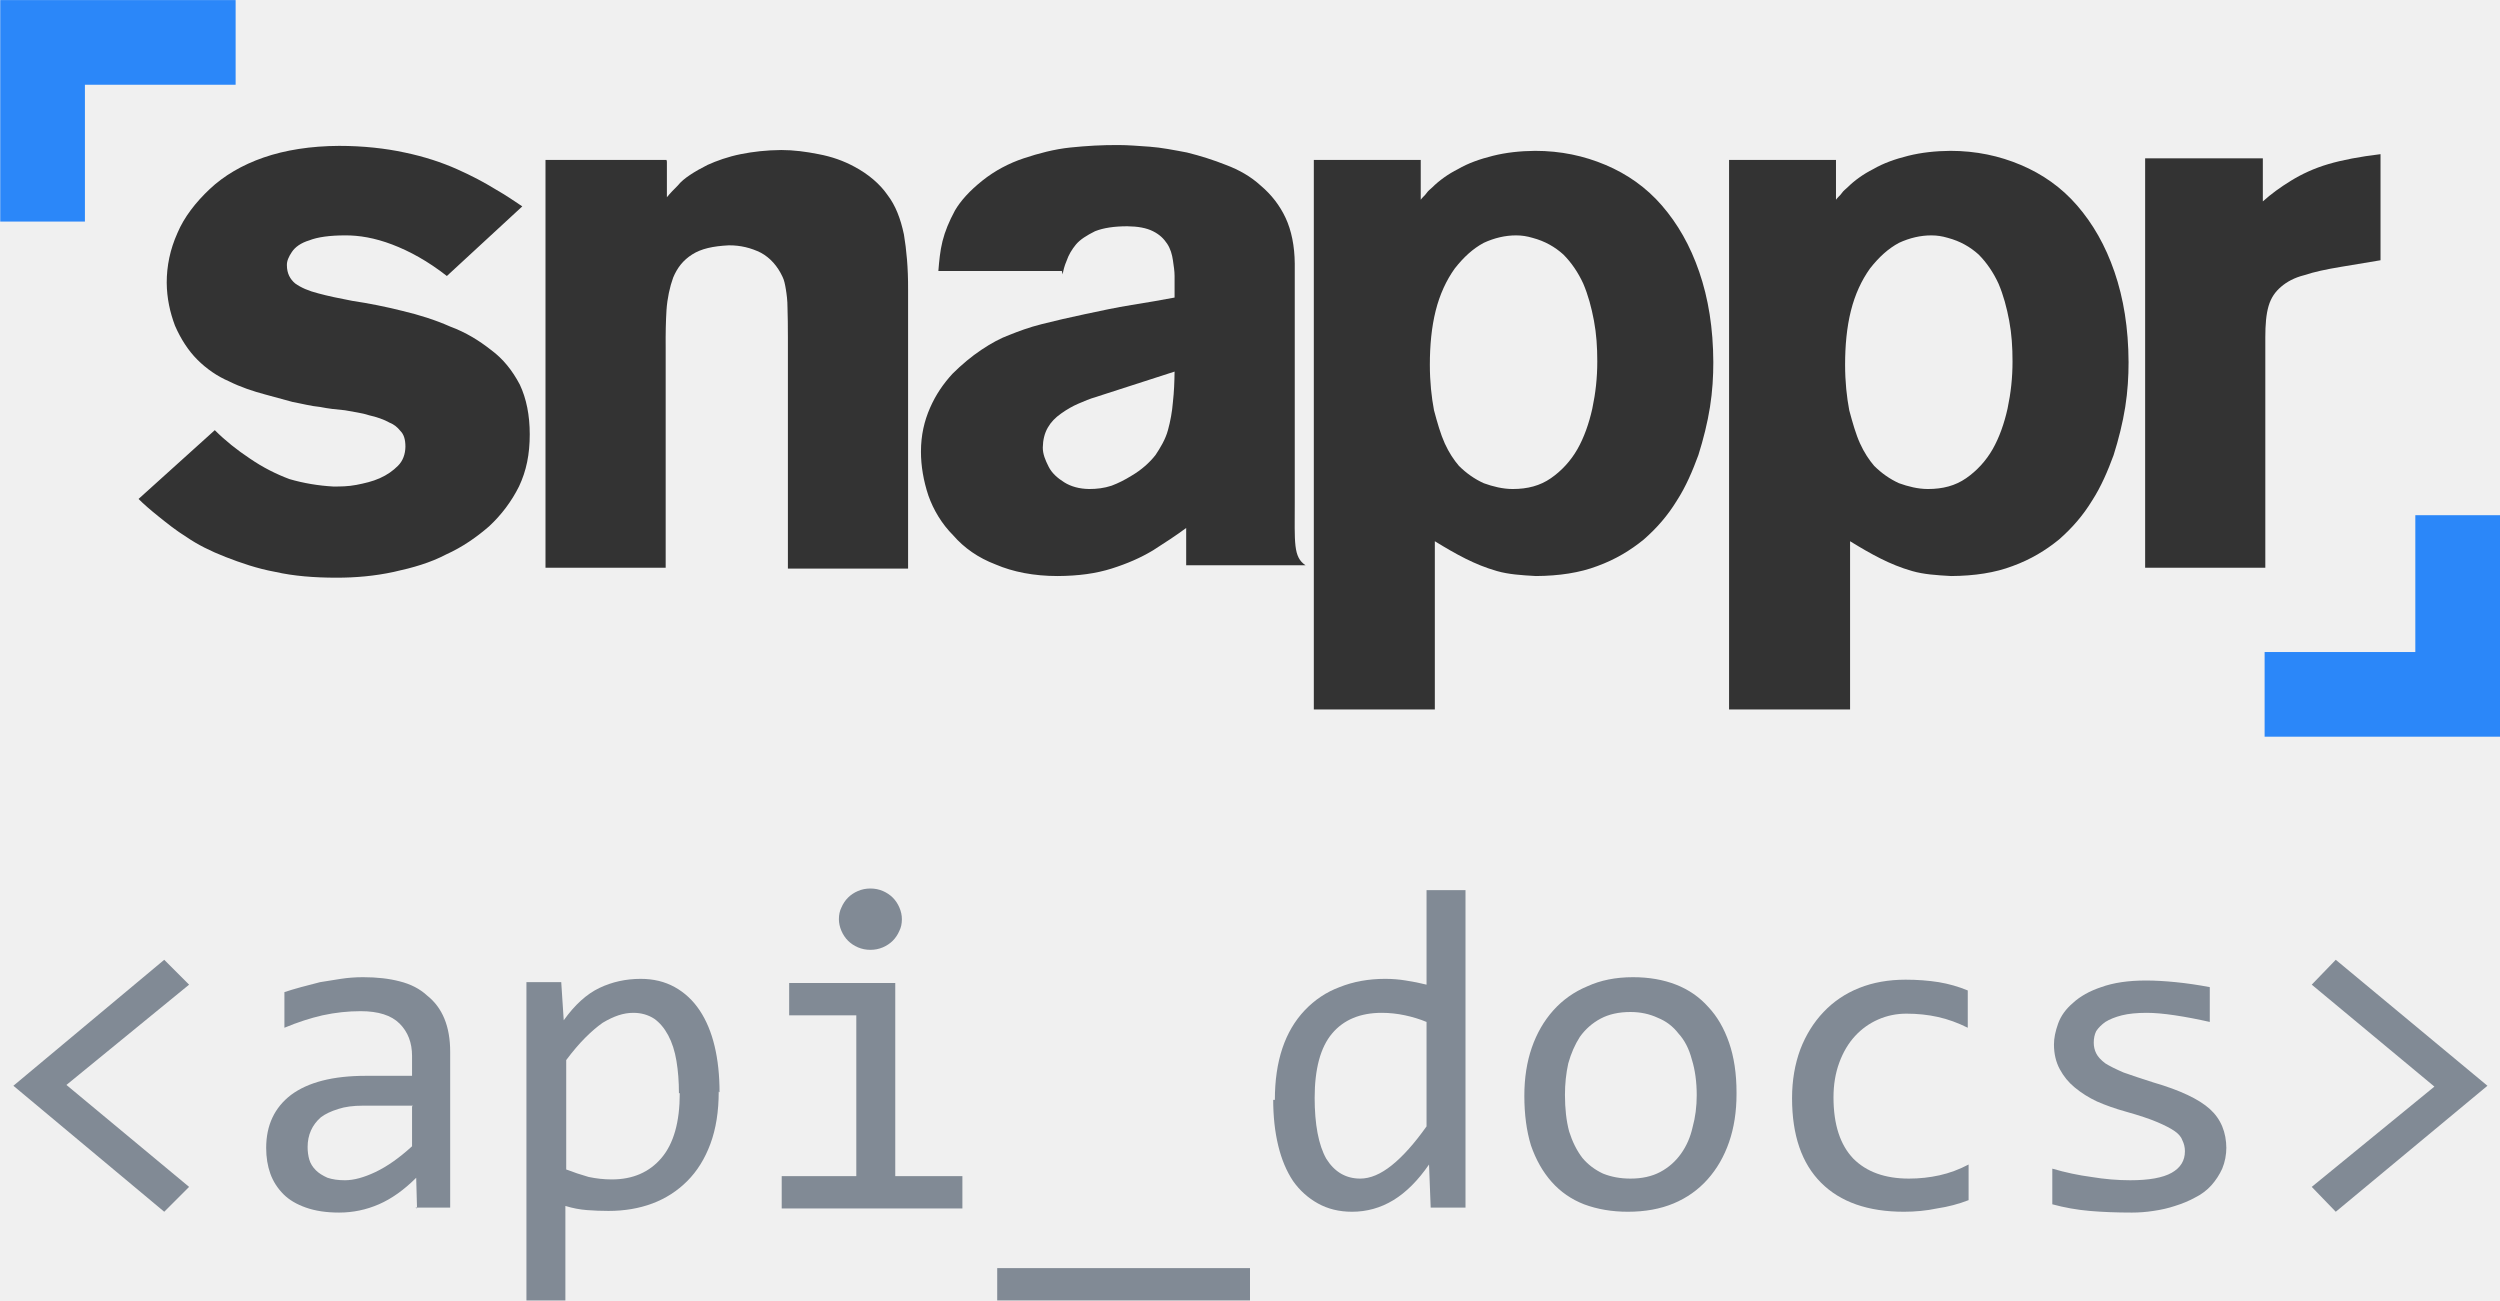
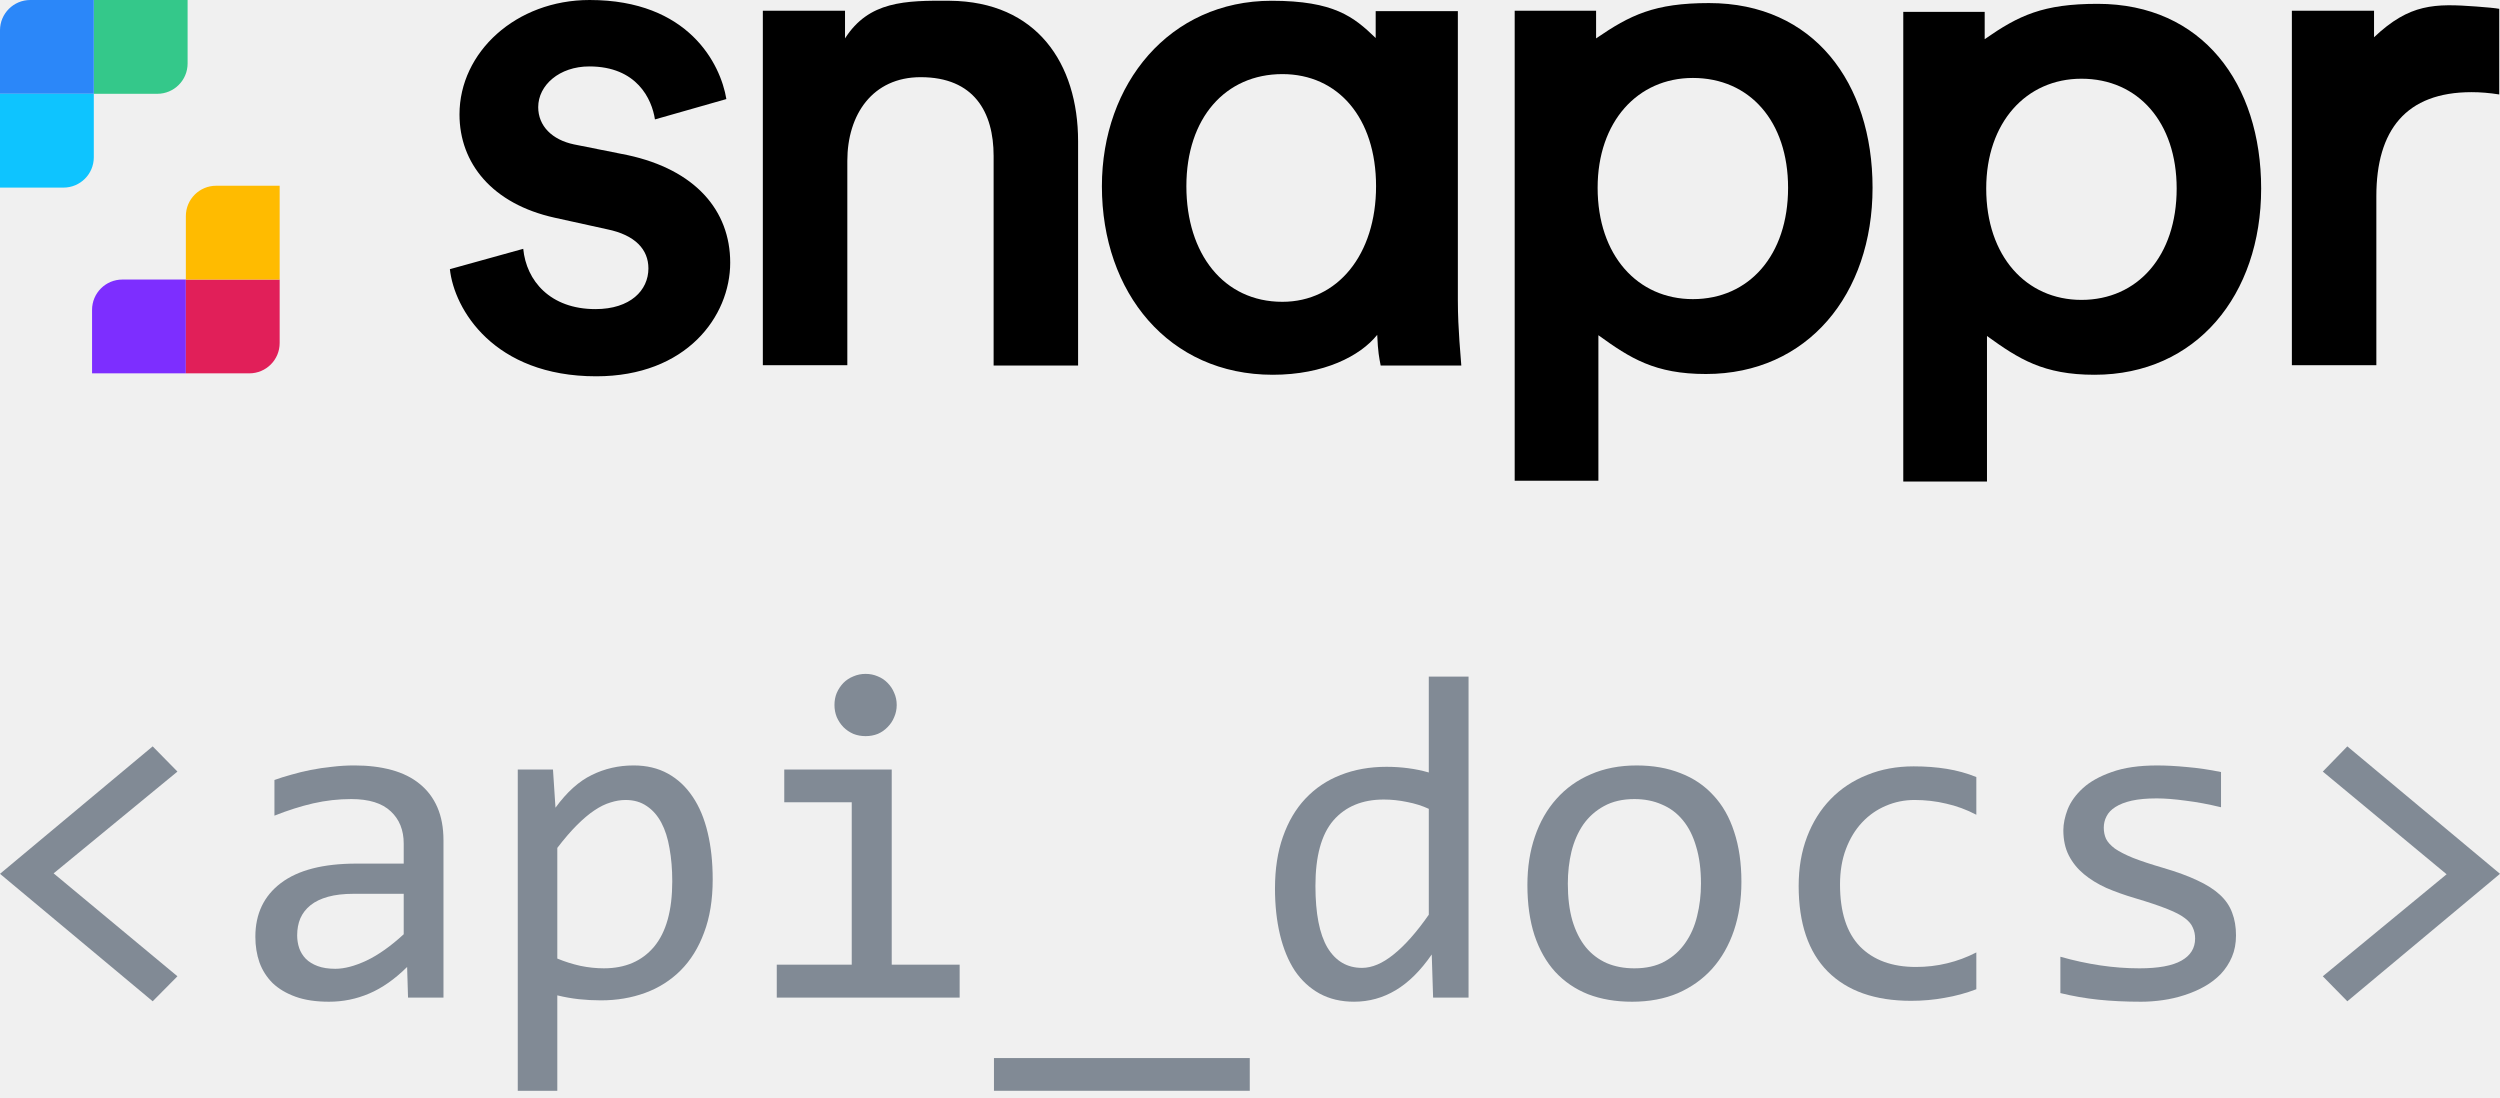
- <svg xmlns="http://www.w3.org/2000/svg" version="1.1" width="271.482" height="141.218" viewBox="0 0 3.016 1.569" id="svg2" xml:space="preserve" style="fill-rule:evenodd">
-   <defs id="defs4">
-     <style type="text/css" id="style6" />
+ <svg xmlns="http://www.w3.org/2000/svg" width="271" height="119" viewBox="0 0 271 119" fill="none">
+   <path fill-rule="evenodd" clip-rule="evenodd" d="M19.234 105.829L16.55 108.538L0 94.722L16.55 80.906L19.234 83.639L5.812 94.672L19.234 105.829Z" fill="#818A95" />
+   <path fill-rule="evenodd" clip-rule="evenodd" d="M44.231 108.144L44.132 104.819C42.786 106.149 41.415 107.109 40.02 107.7C38.64 108.292 37.187 108.587 35.66 108.587C34.248 108.587 33.042 108.407 32.04 108.045C31.039 107.684 30.21 107.191 29.553 106.568C28.913 105.927 28.436 105.18 28.125 104.326C27.829 103.473 27.681 102.545 27.681 101.544C27.681 99.064 28.601 97.127 30.439 95.731C32.295 94.32 35.028 93.614 38.64 93.614H43.763V91.446C43.763 89.985 43.295 88.819 42.359 87.949C41.423 87.063 39.995 86.619 38.074 86.619C36.678 86.619 35.299 86.775 33.937 87.087C32.59 87.399 31.195 87.842 29.75 88.417V84.55C30.292 84.353 30.891 84.164 31.548 83.984C32.221 83.787 32.927 83.614 33.666 83.466C34.404 83.319 35.176 83.204 35.981 83.121C36.785 83.023 37.598 82.973 38.419 82.973C39.913 82.973 41.259 83.138 42.458 83.466C43.656 83.795 44.666 84.296 45.487 84.969C46.324 85.642 46.964 86.487 47.408 87.505C47.851 88.523 48.073 89.722 48.073 91.101V108.143H44.231L44.231 108.144ZM43.763 96.889H38.32C37.253 96.889 36.334 96.996 35.562 97.209C34.79 97.423 34.158 97.727 33.666 98.121C33.173 98.514 32.804 98.991 32.557 99.549C32.328 100.091 32.213 100.706 32.213 101.396C32.213 101.872 32.286 102.332 32.434 102.775C32.582 103.202 32.82 103.588 33.148 103.933C33.477 104.261 33.904 104.524 34.429 104.721C34.955 104.918 35.595 105.017 36.35 105.017C37.335 105.017 38.46 104.721 39.724 104.13C41.005 103.522 42.351 102.57 43.763 101.273V96.889L43.763 96.889Z" fill="#818A95" />
+   <path fill-rule="evenodd" clip-rule="evenodd" d="M77.256 95.337C77.256 97.537 76.944 99.458 76.32 101.1C75.713 102.742 74.867 104.105 73.784 105.188C72.7 106.272 71.419 107.084 69.942 107.626C68.464 108.168 66.863 108.439 65.139 108.439C64.351 108.439 63.563 108.398 62.775 108.315C62.004 108.233 61.215 108.093 60.411 107.897V118.24H56.126V83.417H59.943L60.214 87.555C61.445 85.863 62.759 84.681 64.154 84.008C65.55 83.319 67.06 82.974 68.686 82.974C70.098 82.974 71.337 83.269 72.405 83.861C73.472 84.452 74.367 85.289 75.089 86.373C75.811 87.44 76.353 88.737 76.714 90.264C77.076 91.774 77.256 93.466 77.256 95.337L77.256 95.337ZM72.873 95.534C72.873 94.237 72.774 93.047 72.577 91.963C72.396 90.88 72.101 89.952 71.69 89.18C71.28 88.409 70.754 87.809 70.114 87.382C69.474 86.939 68.71 86.718 67.824 86.718C67.282 86.718 66.732 86.808 66.174 86.989C65.616 87.153 65.033 87.44 64.425 87.85C63.834 88.244 63.202 88.778 62.529 89.451C61.872 90.108 61.166 90.928 60.411 91.914V103.907C61.199 104.236 62.028 104.498 62.898 104.695C63.769 104.876 64.622 104.966 65.46 104.966C67.775 104.966 69.589 104.186 70.902 102.626C72.216 101.05 72.873 98.686 72.873 95.534L72.873 95.534Z" fill="#818A95" />
+   <path fill-rule="evenodd" clip-rule="evenodd" d="M92.328 86.964H85.014V83.418H96.663V104.572H104.026V108.143H84.201V104.572H92.328V86.964V86.964ZM93.83 73.049C94.307 73.049 94.75 73.14 95.16 73.32C95.571 73.484 95.924 73.722 96.219 74.034C96.531 74.346 96.769 74.707 96.934 75.118C97.114 75.512 97.204 75.947 97.204 76.423C97.204 76.883 97.114 77.318 96.934 77.729C96.77 78.139 96.532 78.5 96.219 78.812C95.924 79.124 95.571 79.37 95.16 79.551C94.75 79.715 94.307 79.797 93.83 79.797C93.354 79.797 92.911 79.715 92.501 79.551C92.09 79.371 91.729 79.124 91.417 78.812C91.122 78.501 90.883 78.139 90.702 77.729C90.538 77.318 90.456 76.883 90.456 76.423C90.456 75.947 90.538 75.512 90.702 75.118C90.883 74.708 91.121 74.347 91.417 74.034C91.729 73.723 92.09 73.485 92.501 73.32C92.911 73.14 93.354 73.049 93.83 73.049Z" fill="#818A95" />
+   <path fill-rule="evenodd" clip-rule="evenodd" d="M135.475 118.241H107.745V114.694H135.475V118.241Z" fill="#818A95" />
+   <path fill-rule="evenodd" clip-rule="evenodd" d="M138.209 96.298C138.209 94.196 138.496 92.333 139.071 90.707C139.645 89.065 140.458 87.686 141.509 86.57C142.576 85.437 143.848 84.583 145.326 84.009C146.82 83.417 148.478 83.122 150.301 83.122C151.089 83.122 151.86 83.171 152.616 83.27C153.387 83.368 154.143 83.524 154.881 83.737V73.344H159.191V108.143H155.349L155.201 103.464C154.003 105.204 152.706 106.493 151.31 107.33C149.915 108.168 148.404 108.586 146.779 108.586C145.367 108.586 144.119 108.291 143.035 107.699C141.968 107.108 141.073 106.279 140.351 105.212C139.645 104.128 139.112 102.831 138.75 101.321C138.389 99.81 138.208 98.136 138.208 96.297L138.209 96.298ZM142.593 96.027C142.593 99.015 143.028 101.248 143.898 102.726C144.785 104.187 146.032 104.918 147.641 104.918C148.725 104.918 149.866 104.433 151.065 103.465C152.28 102.496 153.552 101.059 154.882 99.155V87.678C154.176 87.35 153.396 87.103 152.542 86.939C151.688 86.759 150.843 86.669 150.006 86.669C147.674 86.669 145.852 87.424 144.538 88.935C143.241 90.445 142.593 92.809 142.593 96.027L142.593 96.027Z" fill="#818A95" />
+   <path fill-rule="evenodd" clip-rule="evenodd" d="M188.769 95.584C188.769 97.504 188.498 99.269 187.957 100.878C187.415 102.471 186.635 103.842 185.617 104.991C184.599 106.124 183.359 107.011 181.898 107.651C180.437 108.275 178.779 108.587 176.924 108.587C175.15 108.587 173.558 108.316 172.146 107.774C170.75 107.216 169.56 106.404 168.575 105.336C167.606 104.269 166.859 102.947 166.334 101.371C165.825 99.795 165.57 97.981 165.57 95.929C165.57 94.008 165.841 92.259 166.383 90.683C166.924 89.09 167.704 87.728 168.722 86.595C169.74 85.446 170.98 84.559 172.441 83.935C173.902 83.295 175.561 82.975 177.416 82.975C179.189 82.975 180.773 83.254 182.169 83.812C183.581 84.353 184.771 85.158 185.74 86.225C186.725 87.276 187.472 88.589 187.981 90.166C188.506 91.742 188.769 93.548 188.769 95.584L188.769 95.584ZM184.385 95.781C184.385 94.254 184.213 92.924 183.868 91.791C183.539 90.642 183.063 89.689 182.439 88.934C181.816 88.162 181.052 87.588 180.149 87.21C179.263 86.816 178.269 86.619 177.169 86.619C175.889 86.619 174.789 86.874 173.869 87.383C172.966 87.875 172.219 88.54 171.628 89.378C171.054 90.215 170.627 91.192 170.347 92.308C170.085 93.408 169.953 94.566 169.953 95.781C169.953 97.308 170.118 98.646 170.446 99.795C170.791 100.944 171.276 101.905 171.899 102.676C172.523 103.432 173.279 104.006 174.165 104.4C175.052 104.778 176.053 104.967 177.17 104.967C178.45 104.967 179.542 104.721 180.445 104.228C181.365 103.719 182.112 103.046 182.686 102.208C183.278 101.371 183.704 100.402 183.967 99.302C184.246 98.186 184.385 97.012 184.385 95.781V95.781Z" fill="#818A95" />
+   <path fill-rule="evenodd" clip-rule="evenodd" d="M214.234 107.232C213.117 107.659 211.968 107.971 210.786 108.168C209.62 108.382 208.414 108.489 207.166 108.489C203.258 108.489 200.246 107.43 198.128 105.312C196.026 103.194 194.975 100.099 194.975 96.027C194.975 94.073 195.279 92.3 195.887 90.708C196.494 89.115 197.348 87.752 198.448 86.62C199.548 85.487 200.861 84.617 202.388 84.009C203.915 83.385 205.598 83.073 207.437 83.073C208.717 83.073 209.916 83.163 211.032 83.344C212.149 83.524 213.216 83.82 214.234 84.231V88.319C213.167 87.761 212.075 87.359 210.959 87.112C209.859 86.849 208.718 86.718 207.535 86.718C206.435 86.718 205.393 86.931 204.408 87.358C203.439 87.769 202.585 88.368 201.846 89.156C201.108 89.944 200.525 90.905 200.098 92.037C199.671 93.17 199.458 94.451 199.458 95.879C199.458 98.867 200.18 101.109 201.625 102.603C203.086 104.08 205.106 104.819 207.683 104.819C208.849 104.819 209.974 104.688 211.057 104.425C212.157 104.162 213.216 103.768 214.234 103.243V107.232L214.234 107.232Z" fill="#818A95" />
+   <path fill-rule="evenodd" clip-rule="evenodd" d="M242.383 101.396C242.383 102.266 242.235 103.046 241.94 103.735C241.645 104.425 241.242 105.04 240.733 105.582C240.224 106.108 239.633 106.559 238.96 106.937C238.287 107.314 237.565 107.626 236.793 107.873C236.038 108.119 235.258 108.3 234.453 108.415C233.649 108.53 232.861 108.587 232.089 108.587C230.414 108.587 228.871 108.513 227.459 108.366C226.063 108.218 224.693 107.98 223.346 107.651V103.711C224.791 104.121 226.228 104.433 227.656 104.646C229.084 104.86 230.505 104.967 231.917 104.967C233.969 104.967 235.488 104.688 236.473 104.13C237.458 103.572 237.95 102.776 237.95 101.741C237.95 101.298 237.868 100.904 237.704 100.559C237.557 100.198 237.278 99.861 236.867 99.549C236.457 99.221 235.817 98.884 234.946 98.54C234.093 98.195 232.919 97.8 231.425 97.357C230.308 97.029 229.274 96.659 228.321 96.249C227.386 95.822 226.573 95.322 225.883 94.747C225.194 94.172 224.652 93.499 224.258 92.727C223.864 91.956 223.667 91.044 223.667 89.994C223.667 89.304 223.823 88.549 224.135 87.728C224.463 86.907 225.013 86.144 225.785 85.438C226.556 84.732 227.599 84.149 228.912 83.689C230.226 83.213 231.867 82.975 233.838 82.975C234.806 82.975 235.882 83.032 237.064 83.147C238.246 83.246 239.477 83.426 240.758 83.689V87.506C239.412 87.178 238.131 86.939 236.916 86.792C235.718 86.628 234.675 86.546 233.788 86.546C232.721 86.546 231.818 86.628 231.079 86.792C230.357 86.956 229.766 87.186 229.306 87.482C228.863 87.761 228.543 88.097 228.346 88.492C228.149 88.869 228.05 89.28 228.05 89.723C228.05 90.166 228.132 90.568 228.296 90.93C228.476 91.291 228.796 91.644 229.256 91.989C229.733 92.317 230.389 92.654 231.226 92.998C232.064 93.327 233.156 93.688 234.502 94.082C235.963 94.509 237.195 94.96 238.196 95.436C239.198 95.897 240.01 96.414 240.634 96.988C241.258 97.562 241.701 98.211 241.964 98.934C242.243 99.656 242.383 100.477 242.383 101.396L242.383 101.396Z" fill="#818A95" />
+   <path fill-rule="evenodd" clip-rule="evenodd" d="M251.791 83.639L254.45 80.906L271 94.722L254.45 108.538L251.791 105.829L265.213 94.771L251.791 83.639Z" fill="#818A95" />
+   <g clip-path="url(#clip0)">
+     <path d="M56.719 26.972C57.052 30.427 59.632 33.507 64.544 33.507C68.332 33.507 70.288 31.468 70.288 29.095C70.288 27.056 68.873 25.474 65.793 24.849L60.132 23.601C53.347 22.102 49.809 17.69 49.809 12.404C49.809 5.661 55.928 0 63.92 0C74.658 0 78.113 6.951 78.738 10.739L70.996 12.945C70.662 10.739 69.039 7.201 63.878 7.201C60.631 7.201 58.342 9.241 58.342 11.613C58.342 13.653 59.84 15.151 62.213 15.651L68.04 16.816C75.366 18.398 79.154 22.81 79.154 28.471C79.154 34.298 74.409 40.791 64.627 40.791C53.514 40.791 49.226 33.507 48.768 29.178L56.719 26.972Z" fill="black" />
+     <path d="M91.85 39.584H82.692V1.165H91.6V4.162C94.18 0.125 98.093 0.042 102.963 0.083C112.37 0.166 116.865 6.868 116.865 15.318V39.626H107.708V16.899C107.708 12.154 105.585 8.366 99.8 8.366C94.596 8.366 91.85 12.404 91.85 17.44V39.584Z" fill="black" />
+     <path d="M137.969 40.625C126.689 40.625 119.446 31.718 119.446 20.188C119.446 9.074 126.772 0.083 137.844 0.083C144.629 0.083 146.751 1.831 149.124 4.121V1.207H158.032V32.592C158.032 35.755 158.365 38.835 158.406 39.626H149.665C149.499 38.752 149.374 38.211 149.29 36.296C147.459 38.585 143.505 40.625 137.969 40.625ZM139.009 32.716C145.003 32.716 149.165 27.597 149.165 20.188C149.165 12.778 145.045 8.033 139.009 8.033C132.849 8.033 128.603 12.778 128.603 20.188C128.603 27.514 132.641 32.716 139.009 32.716Z" fill="black" />
+     <path d="M164.192 52.072V1.165H173.016V4.162C176.72 1.623 179.343 0.333 185.254 0.333C196.617 0.333 202.985 8.991 202.985 20.354C202.985 31.884 195.951 40.542 184.921 40.542C179.385 40.542 176.72 38.835 173.266 36.338V52.113H164.192V52.072ZM183.505 8.45C177.511 8.45 173.183 13.195 173.183 20.354C173.183 27.68 177.511 32.425 183.505 32.425C189.582 32.425 193.828 27.68 193.828 20.354C193.828 13.153 189.666 8.45 183.505 8.45Z" fill="black" />
+     <path d="M206.315 52.197V1.29H215.14V4.246C218.844 1.665 221.467 0.416 227.377 0.416C238.74 0.416 245.109 9.074 245.109 20.437C245.109 31.967 238.075 40.625 227.044 40.625C221.508 40.625 218.844 38.918 215.389 36.421V52.197H206.315ZM225.629 8.533C219.635 8.533 215.306 13.278 215.306 20.437C215.306 27.763 219.635 32.508 225.629 32.508C231.706 32.508 235.951 27.763 235.951 20.437C235.951 13.278 231.789 8.533 225.629 8.533Z" fill="black" />
+     <path d="M270.916 10.239C269.875 10.073 268.876 9.99 267.919 9.99C260.801 9.99 257.596 14.111 257.596 21.27V39.584H248.439V1.165H257.346V4.038C261.217 0.375 263.923 0.375 268.46 0.708C269.542 0.791 270.5 0.874 270.916 0.957V10.239Z" fill="black" />
+     <path d="M10.168 0H20.336V6.884C20.336 8.697 18.866 10.168 17.052 10.168H10.168V0Z" fill="#34C88A" />
+     <path d="M0 3.284C0 1.47 1.47 0 3.284 0H10.168V10.168H0V3.284Z" fill="#2B87F9" />
+     <path d="M0 10.168H10.168V17.052C10.168 18.866 8.697 20.336 6.884 20.336H0V10.168Z" fill="#0EC4FF" />
+     <path d="M20.147 40.471H9.979V33.587C9.979 31.773 11.45 30.303 13.264 30.303H20.147V40.471Z" fill="#7D2EFF" />
+     <path d="M30.315 37.187C30.315 39 28.845 40.471 27.031 40.471H20.147V30.303H30.315V37.187Z" fill="#E11F59" />
+     <path d="M30.315 30.303H20.147V23.42C20.147 21.606 21.618 20.135 23.432 20.135H30.315V30.303Z" fill="#FFBB00" />
+   </g>
+   <defs>
+     <clipPath id="clip0">
+       <rect width="271" height="52.197" fill="white" />
+     </clipPath>
  </defs>
-   <g id="g4146">
-     <path d="m 0.167,0.602 c 0.006,0.006 0.014,0.013 0.024,0.021 0.01,0.008 0.021,0.017 0.034,0.025 0.013,0.009 0.029,0.017 0.047,0.024 0.018,0.007 0.038,0.014 0.06,0.018 0.022,0.005 0.047,0.007 0.074,0.007 0.023,0 0.046,-0.002 0.069,-0.007 0.023,-0.005 0.044,-0.011 0.063,-0.021 0.02,-0.009 0.037,-0.021 0.052,-0.034 0.015,-0.014 0.027,-0.03 0.036,-0.048 0.009,-0.019 0.013,-0.039 0.013,-0.063 C 0.639,0.501 0.635,0.481 0.627,0.464 0.618,0.447 0.607,0.433 0.592,0.422 0.578,0.411 0.562,0.401 0.543,0.394 0.525,0.386 0.506,0.38 0.485,0.375 0.465,0.37 0.445,0.366 0.425,0.363 0.409,0.36 0.395,0.357 0.384,0.354 0.372,0.351 0.363,0.347 0.356,0.342 c -0.006,-0.005 -0.01,-0.012 -0.01,-0.022 -1.5764e-4,-0.005 0.002,-0.01 0.006,-0.016 0.004,-0.006 0.011,-0.011 0.021,-0.014 0.01,-0.004 0.025,-0.006 0.043,-0.006 0.017,-1.5765e-4 0.036,0.003 0.057,0.011 0.021,0.008 0.043,0.02 0.066,0.038 L 0.63,0.249 C 0.621,0.243 0.611,0.236 0.597,0.228 0.584,0.22 0.569,0.212 0.551,0.204 0.533,0.196 0.512,0.189 0.488,0.184 c -0.023,-0.005 -0.05,-0.008 -0.079,-0.008 -0.034,1.5764e-4 -0.065,0.005 -0.091,0.014 -0.026,0.009 -0.048,0.022 -0.065,0.038 -0.017,0.016 -0.031,0.034 -0.039,0.053 -0.009,0.02 -0.013,0.04 -0.013,0.06 1.5764e-4,0.019 0.004,0.036 0.01,0.052 0.007,0.016 0.016,0.03 0.027,0.041 0.011,0.011 0.024,0.02 0.038,0.026 0.014,0.007 0.029,0.012 0.044,0.016 0.011,0.003 0.022,0.006 0.033,0.009 0.011,0.002 0.022,0.005 0.033,0.006 0.01,0.002 0.019,0.003 0.03,0.004 0.01,0.002 0.02,0.003 0.029,0.006 0.009,0.002 0.018,0.005 0.025,0.009 0.005,0.002 0.009,0.005 0.013,0.01 0.004,0.004 0.006,0.01 0.006,0.019 -1.5765e-4,0.009 -0.003,0.017 -0.009,0.023 -0.006,0.006 -0.013,0.011 -0.022,0.015 -0.009,0.004 -0.018,0.006 -0.028,0.008 -0.01,0.002 -0.02,0.002 -0.028,0.002 C 0.384,0.586 0.366,0.583 0.349,0.578 0.333,0.572 0.317,0.564 0.301,0.553 0.286,0.543 0.272,0.532 0.259,0.519 l -0.092,0.083 z" id="path10" style="fill:#333333;fill-opacity:1;fill-rule:nonzero" />
-     <path d="m 0.804,0.193 -0.146,0 0,0.492 0.145,0 0,-0.266 c -1.5764e-4,-0.016 1.5605e-4,-0.031 0.001,-0.045 9.4391e-4,-0.014 0.004,-0.028 0.008,-0.039 0.005,-0.012 0.012,-0.021 0.023,-0.028 0.011,-0.007 0.025,-0.01 0.044,-0.011 0.014,-1.5764e-4 0.027,0.003 0.039,0.009 0.011,0.006 0.02,0.016 0.026,0.029 0.002,0.004 0.003,0.009 0.004,0.015 9.439e-4,0.006 0.002,0.013 0.002,0.023 3.137e-4,0.009 4.6991e-4,0.021 4.6991e-4,0.036 l 0,0.278 0.145,0 0,-0.337 c 1.576e-4,-0.026 -0.002,-0.048 -0.005,-0.066 -0.004,-0.019 -0.01,-0.035 -0.02,-0.048 -0.009,-0.013 -0.023,-0.025 -0.04,-0.034 -0.013,-0.007 -0.027,-0.012 -0.043,-0.015 -0.015,-0.003 -0.03,-0.005 -0.045,-0.005 -0.018,1.5764e-4 -0.034,0.002 -0.049,0.005 -0.015,0.003 -0.029,0.008 -0.04,0.013 -0.008,0.004 -0.015,0.008 -0.021,0.012 -0.006,0.004 -0.011,0.008 -0.015,0.013 -0.004,0.004 -0.009,0.009 -0.013,0.014 l 0,-0.043 z" id="path12" style="fill:#333333;fill-opacity:1;fill-rule:nonzero" />
-     <path d="m 1.282,0.331 c 8.009e-4,-0.005 0.002,-0.01 0.005,-0.017 0.002,-0.006 0.006,-0.013 0.011,-0.019 0.005,-0.006 0.013,-0.011 0.023,-0.016 0.01,-0.004 0.023,-0.006 0.039,-0.006 0.013,1.5928e-4 0.023,0.002 0.031,0.006 0.008,0.004 0.013,0.009 0.017,0.015 0.004,0.006 0.006,0.013 0.007,0.02 0.001,0.007 0.002,0.013 0.002,0.019 l 0,0.026 c -0.016,0.003 -0.033,0.006 -0.052,0.009 -0.019,0.003 -0.037,0.007 -0.056,0.011 -0.019,0.004 -0.036,0.008 -0.052,0.012 -0.016,0.004 -0.029,0.009 -0.039,0.013 -0.011,0.004 -0.022,0.01 -0.034,0.018 -0.012,0.008 -0.024,0.018 -0.035,0.029 -0.011,0.012 -0.02,0.025 -0.027,0.041 -0.007,0.016 -0.011,0.033 -0.011,0.053 0,0.017 0.003,0.035 0.009,0.053 0.006,0.017 0.016,0.034 0.03,0.048 0.013,0.015 0.03,0.027 0.051,0.035 0.021,0.009 0.046,0.014 0.075,0.014 0.025,-1.5605e-4 0.046,-0.003 0.065,-0.009 0.019,-0.006 0.035,-0.013 0.05,-0.022 0.014,-0.009 0.028,-0.018 0.04,-0.027 l 0,0.045 0.144,0 c -0.015,-0.01 -0.013,-0.027 -0.013,-0.077 l 0,-0.287 c -1.609e-4,-0.021 -0.004,-0.04 -0.011,-0.055 -0.007,-0.015 -0.017,-0.028 -0.03,-0.039 -0.012,-0.011 -0.026,-0.019 -0.042,-0.025 -0.015,-0.006 -0.031,-0.011 -0.047,-0.015 -0.016,-0.003 -0.031,-0.006 -0.045,-0.007 -0.014,-0.001 -0.027,-0.002 -0.037,-0.002 -0.02,-1.5605e-4 -0.039,9.439e-4 -0.059,0.003 -0.019,0.002 -0.038,0.007 -0.056,0.013 -0.018,0.006 -0.035,0.015 -0.05,0.027 -0.015,0.012 -0.026,0.024 -0.033,0.036 -0.007,0.013 -0.012,0.025 -0.015,0.037 -0.003,0.012 -0.004,0.024 -0.005,0.036 l 0.149,0 z m 0.135,0.117 c -1.624e-4,0.013 -6.415e-4,0.025 -0.002,0.037 -9.644e-4,0.012 -0.003,0.023 -0.006,0.034 -0.003,0.011 -0.009,0.021 -0.015,0.03 -0.007,0.009 -0.017,0.018 -0.029,0.025 -0.008,0.005 -0.016,0.009 -0.024,0.012 -0.009,0.003 -0.018,0.004 -0.027,0.004 -0.012,-1.5765e-4 -0.022,-0.003 -0.03,-0.008 -0.008,-0.005 -0.015,-0.011 -0.019,-0.019 -0.004,-0.008 -0.007,-0.015 -0.007,-0.023 1.641e-4,-0.009 0.002,-0.017 0.006,-0.024 0.004,-0.007 0.009,-0.012 0.016,-0.017 0.007,-0.005 0.014,-0.009 0.021,-0.012 0.007,-0.003 0.014,-0.006 0.021,-0.008 l 0.096,-0.031 z" id="path14" style="fill:#333333;fill-opacity:1;fill-rule:nonzero" />
-     <path d="m 1.714,0.193 -0.129,0 0,0.663 0.146,0 0,-0.203 c 0.013,0.008 0.025,0.015 0.037,0.021 0.012,0.006 0.024,0.011 0.038,0.015 0.014,0.004 0.029,0.005 0.047,0.006 0.028,-1.5764e-4 0.053,-0.004 0.074,-0.012 0.022,-0.008 0.04,-0.019 0.056,-0.032 0.016,-0.014 0.029,-0.029 0.04,-0.047 0.011,-0.017 0.019,-0.036 0.026,-0.055 0.006,-0.019 0.011,-0.039 0.014,-0.058 0.003,-0.019 0.004,-0.037 0.004,-0.054 -1.576e-4,-0.041 -0.006,-0.077 -0.017,-0.109 -0.011,-0.032 -0.026,-0.058 -0.045,-0.08 -0.019,-0.022 -0.042,-0.038 -0.068,-0.049 -0.026,-0.011 -0.054,-0.017 -0.085,-0.017 -0.018,1.5764e-4 -0.035,0.002 -0.051,0.006 -0.016,0.004 -0.03,0.009 -0.042,0.016 -0.012,0.006 -0.023,0.014 -0.031,0.022 -0.002,0.002 -0.005,0.004 -0.007,0.007 -0.002,0.003 -0.005,0.005 -0.007,0.008 l 0,-0.046 z m 0.135,0.094 c 0.015,0.004 0.027,0.011 0.037,0.02 0.01,0.01 0.018,0.022 0.024,0.035 0.006,0.014 0.01,0.029 0.013,0.045 0.003,0.016 0.004,0.032 0.004,0.049 0,0.02 -0.002,0.038 -0.006,0.057 -0.004,0.018 -0.01,0.035 -0.018,0.049 -0.008,0.014 -0.019,0.026 -0.032,0.035 -0.013,0.009 -0.028,0.013 -0.046,0.013 -0.012,0 -0.024,-0.003 -0.035,-0.007 -0.011,-0.005 -0.021,-0.012 -0.03,-0.021 -0.006,-0.007 -0.012,-0.016 -0.017,-0.027 -0.005,-0.011 -0.009,-0.025 -0.013,-0.04 -0.003,-0.016 -0.005,-0.034 -0.005,-0.055 0,-0.023 0.002,-0.045 0.007,-0.065 0.005,-0.02 0.013,-0.037 0.023,-0.051 0.011,-0.014 0.022,-0.024 0.035,-0.031 0.013,-0.006 0.026,-0.009 0.039,-0.009 0.007,0 0.013,9.439e-4 0.02,0.003 z" id="path16" style="fill:#333333;fill-opacity:1;fill-rule:nonzero" />
-     <path d="m 2.215,0.193 -0.129,0 0,0.663 0.146,0 0,-0.203 c 0.013,0.008 0.025,0.015 0.037,0.021 0.012,0.006 0.024,0.011 0.038,0.015 0.014,0.004 0.029,0.005 0.047,0.006 0.028,-1.5764e-4 0.053,-0.004 0.074,-0.012 0.022,-0.008 0.04,-0.019 0.056,-0.032 0.016,-0.014 0.029,-0.029 0.04,-0.047 0.011,-0.017 0.019,-0.036 0.026,-0.055 0.006,-0.019 0.011,-0.039 0.014,-0.058 0.003,-0.019 0.004,-0.037 0.004,-0.054 -1.577e-4,-0.041 -0.006,-0.077 -0.017,-0.109 -0.011,-0.032 -0.026,-0.058 -0.045,-0.08 -0.019,-0.022 -0.042,-0.038 -0.068,-0.049 -0.026,-0.011 -0.054,-0.017 -0.085,-0.017 -0.018,1.5764e-4 -0.035,0.002 -0.051,0.006 -0.016,0.004 -0.03,0.009 -0.042,0.016 -0.012,0.006 -0.023,0.014 -0.031,0.022 -0.002,0.002 -0.005,0.004 -0.007,0.007 -0.002,0.003 -0.005,0.005 -0.007,0.008 l 0,-0.046 z m 0.135,0.094 c 0.015,0.004 0.027,0.011 0.037,0.02 0.01,0.01 0.018,0.022 0.024,0.035 0.006,0.014 0.01,0.029 0.013,0.045 0.003,0.016 0.004,0.032 0.004,0.049 0,0.02 -0.002,0.038 -0.006,0.057 -0.004,0.018 -0.01,0.035 -0.018,0.049 -0.008,0.014 -0.019,0.026 -0.032,0.035 -0.013,0.009 -0.028,0.013 -0.046,0.013 -0.012,0 -0.024,-0.003 -0.035,-0.007 -0.011,-0.005 -0.021,-0.012 -0.03,-0.021 -0.006,-0.007 -0.012,-0.016 -0.017,-0.027 -0.005,-0.011 -0.009,-0.025 -0.013,-0.04 -0.003,-0.016 -0.005,-0.034 -0.005,-0.055 0,-0.023 0.002,-0.045 0.007,-0.065 0.005,-0.02 0.013,-0.037 0.023,-0.051 0.011,-0.014 0.022,-0.024 0.035,-0.031 0.013,-0.006 0.026,-0.009 0.039,-0.009 0.007,0 0.013,9.439e-4 0.02,0.003 z" id="path18" style="fill:#333333;fill-opacity:1;fill-rule:nonzero" />
-     <path d="m 2.73,0.191 -0.142,0 0,0.494 0.145,0 0,-0.278 c 0,-0.015 0.001,-0.028 0.004,-0.038 0.003,-0.01 0.008,-0.017 0.015,-0.023 0.007,-0.006 0.016,-0.011 0.028,-0.014 0.012,-0.004 0.026,-0.007 0.044,-0.01 l 0.048,-0.008 0,-0.128 c -0.025,0.003 -0.046,0.007 -0.063,0.012 -0.017,0.005 -0.032,0.012 -0.045,0.02 -0.013,0.008 -0.024,0.016 -0.034,0.025 l 0,-0.052 z" id="path20" style="fill:#333333;fill-opacity:1;fill-rule:nonzero" />
-     <polygon points="4.827,4.759 5.272,4.759 5.272,5.009 4.827,5.009 4.827,5.413 4.577,5.413 4.577,4.759 4.584,4.759 " transform="matrix(0.408615,0,0,0.408615,-1.87008,-1.944505)" id="polygon22" style="fill:#2b87f9;fill-opacity:1" />
-     <polygon points="11.708,6.934 11.263,6.934 11.263,6.684 11.708,6.684 11.708,6.28 11.959,6.28 11.959,6.934 11.952,6.934 " transform="matrix(0.408615,0,0,0.408615,-1.87008,-1.944505)" id="polygon24" style="fill:#2b87f9;fill-opacity:1" />
-   </g>
-   <g id="text4151" style="font-style:normal;font-weight:normal;font-size:0.444px;line-height:125%;font-family:sans-serif;letter-spacing:0px;word-spacing:0px;fill:#818a95;fill-opacity:1;stroke:none;stroke-width:1px;stroke-linecap:butt;stroke-linejoin:miter;stroke-opacity:1">
-     <path id="path4156" style="font-style:normal;font-variant:normal;font-weight:normal;font-stretch:normal;font-size:0.556px;font-family:Consolas;-inkscape-font-specification:Consolas" d="M 0.228,1.432 0.198,1.462 0.016,1.31 0.198,1.158 0.228,1.188 0.08,1.309 0.228,1.432 Z" />
-     <path id="path4158" style="font-style:normal;font-variant:normal;font-weight:normal;font-stretch:normal;font-size:0.556px;font-family:Consolas;-inkscape-font-specification:Consolas" d="m 0.503,1.458 -0.001,-0.037 q -0.022,0.022 -0.045,0.032 -0.023,0.01 -0.048,0.01 -0.023,0 -0.04,-0.006 -0.017,-0.006 -0.027,-0.016 -0.011,-0.011 -0.016,-0.025 -0.005,-0.014 -0.005,-0.031 0,-0.041 0.03,-0.064 0.031,-0.023 0.09,-0.023 l 0.056,0 0,-0.024 q 0,-0.024 -0.015,-0.039 -0.015,-0.015 -0.047,-0.015 -0.023,0 -0.046,0.005 -0.022,0.005 -0.046,0.015 l 0,-0.043 q 0.009,-0.003 0.02,-0.006 0.011,-0.003 0.023,-0.006 0.012,-0.002 0.025,-0.004 0.013,-0.002 0.027,-0.002 0.025,0 0.044,0.005 0.02,0.005 0.033,0.017 0.014,0.011 0.021,0.028 0.007,0.017 0.007,0.04 l 0,0.188 -0.042,0 z m -0.005,-0.124 -0.06,0 q -0.018,0 -0.03,0.004 -0.013,0.004 -0.021,0.01 -0.008,0.007 -0.012,0.016 -0.004,0.009 -0.004,0.02 0,0.008 0.002,0.015 0.002,0.007 0.008,0.013 0.005,0.005 0.014,0.009 0.009,0.003 0.021,0.003 0.016,0 0.037,-0.01 0.021,-0.01 0.044,-0.031 l 0,-0.048 z" />
-     <path id="path4160" style="font-style:normal;font-variant:normal;font-weight:normal;font-stretch:normal;font-size:0.556px;font-family:Consolas;-inkscape-font-specification:Consolas" d="m 0.867,1.317 q 0,0.036 -0.01,0.063 -0.01,0.027 -0.028,0.045 -0.018,0.018 -0.042,0.027 -0.024,0.009 -0.053,0.009 -0.013,0 -0.026,-0.001 -0.013,-0.001 -0.026,-0.005 l 0,0.114 -0.047,0 0,-0.384 0.042,0 0.003,0.046 q 0.02,-0.028 0.043,-0.039 0.023,-0.011 0.05,-0.011 0.023,0 0.041,0.01 0.018,0.01 0.03,0.028 0.012,0.018 0.018,0.043 0.006,0.025 0.006,0.056 z m -0.048,0.002 q 0,-0.021 -0.003,-0.039 -0.003,-0.018 -0.01,-0.031 -0.007,-0.013 -0.017,-0.02 -0.011,-0.007 -0.025,-0.007 -0.009,0 -0.018,0.003 -0.009,0.003 -0.019,0.009 -0.01,0.007 -0.021,0.018 -0.011,0.011 -0.023,0.027 l 0,0.132 q 0.013,0.005 0.027,0.009 0.014,0.003 0.028,0.003 0.038,0 0.06,-0.026 0.022,-0.026 0.022,-0.078 z" />
-     <path id="path4162" style="font-style:normal;font-variant:normal;font-weight:normal;font-stretch:normal;font-size:0.556px;font-family:Consolas;-inkscape-font-specification:Consolas" d="m 1.033,1.225 -0.081,0 0,-0.039 0.128,0 0,0.233 0.081,0 0,0.039 -0.218,0 0,-0.039 0.09,0 0,-0.194 z m 0.017,-0.153 q 0.008,0 0.015,0.003 0.007,0.003 0.012,0.008 0.005,0.005 0.008,0.012 0.003,0.007 0.003,0.014 0,0.008 -0.003,0.014 -0.003,0.007 -0.008,0.012 -0.005,0.005 -0.012,0.008 -0.007,0.003 -0.015,0.003 -0.008,0 -0.015,-0.003 -0.007,-0.003 -0.012,-0.008 -0.005,-0.005 -0.008,-0.012 -0.003,-0.007 -0.003,-0.014 0,-0.008 0.003,-0.014 0.003,-0.007 0.008,-0.012 0.005,-0.005 0.012,-0.008 0.007,-0.003 0.015,-0.003 z" />
-     <path id="path4164" style="font-style:normal;font-variant:normal;font-weight:normal;font-stretch:normal;font-size:0.556px;font-family:Consolas;-inkscape-font-specification:Consolas" d="m 1.508,1.569 -0.305,0 0,-0.039 0.305,0 0,0.039 z" />
-     <path id="path4166" style="font-style:normal;font-variant:normal;font-weight:normal;font-stretch:normal;font-size:0.556px;font-family:Consolas;-inkscape-font-specification:Consolas" d="m 1.538,1.327 q 0,-0.035 0.009,-0.062 0.009,-0.027 0.027,-0.046 0.018,-0.019 0.042,-0.028 0.025,-0.01 0.055,-0.01 0.013,0 0.025,0.002 0.013,0.002 0.025,0.005 l 0,-0.114 0.047,0 0,0.383 -0.042,0 -0.002,-0.052 q -0.02,0.029 -0.043,0.043 -0.023,0.014 -0.05,0.014 -0.023,0 -0.041,-0.01 -0.018,-0.01 -0.03,-0.027 -0.012,-0.018 -0.018,-0.043 -0.006,-0.025 -0.006,-0.055 z m 0.048,-0.003 q 0,0.049 0.014,0.074 0.015,0.024 0.041,0.024 0.018,0 0.038,-0.016 0.02,-0.016 0.042,-0.047 l 0,-0.126 q -0.012,-0.005 -0.026,-0.008 -0.014,-0.003 -0.028,-0.003 -0.039,0 -0.06,0.025 -0.021,0.025 -0.021,0.078 z" />
-     <path id="path4168" style="font-style:normal;font-variant:normal;font-weight:normal;font-stretch:normal;font-size:0.556px;font-family:Consolas;-inkscape-font-specification:Consolas" d="m 2.095,1.32 q 0,0.032 -0.009,0.058 -0.009,0.026 -0.026,0.045 -0.017,0.019 -0.041,0.029 -0.024,0.01 -0.055,0.01 -0.029,0 -0.053,-0.009 -0.023,-0.009 -0.039,-0.027 -0.016,-0.018 -0.025,-0.044 -0.008,-0.026 -0.008,-0.06 0,-0.032 0.009,-0.058 0.009,-0.026 0.026,-0.045 0.017,-0.019 0.041,-0.029 0.024,-0.011 0.055,-0.011 0.029,0 0.052,0.009 0.023,0.009 0.039,0.027 0.016,0.017 0.025,0.043 0.009,0.026 0.009,0.06 z m -0.048,0.002 q 0,-0.025 -0.006,-0.044 -0.005,-0.019 -0.016,-0.031 -0.01,-0.013 -0.025,-0.019 -0.015,-0.007 -0.033,-0.007 -0.021,0 -0.036,0.008 -0.015,0.008 -0.025,0.022 -0.009,0.014 -0.014,0.032 -0.004,0.018 -0.004,0.038 0,0.025 0.005,0.044 0.006,0.019 0.016,0.032 0.01,0.012 0.025,0.019 0.015,0.006 0.033,0.006 0.021,0 0.036,-0.008 0.015,-0.008 0.025,-0.022 0.01,-0.014 0.014,-0.032 0.005,-0.018 0.005,-0.039 z" />
-     <path id="path4170" style="font-style:normal;font-variant:normal;font-weight:normal;font-stretch:normal;font-size:0.556px;font-family:Consolas;-inkscape-font-specification:Consolas" d="m 2.375,1.448 q -0.018,0.007 -0.038,0.01 -0.019,0.004 -0.04,0.004 -0.065,0 -0.1,-0.035 -0.035,-0.035 -0.035,-0.102 0,-0.032 0.01,-0.059 0.01,-0.026 0.028,-0.045 0.018,-0.019 0.043,-0.029 0.025,-0.01 0.056,-0.01 0.021,0 0.04,0.003 0.018,0.003 0.035,0.01 l 0,0.045 q -0.018,-0.009 -0.036,-0.013 -0.018,-0.004 -0.038,-0.004 -0.018,0 -0.034,0.007 -0.016,0.007 -0.028,0.02 -0.012,0.013 -0.019,0.032 -0.007,0.019 -0.007,0.042 0,0.049 0.024,0.074 0.024,0.024 0.067,0.024 0.019,0 0.037,-0.004 0.018,-0.004 0.035,-0.013 l 0,0.044 z" />
-     <path id="path4172" style="font-style:normal;font-variant:normal;font-weight:normal;font-stretch:normal;font-size:0.556px;font-family:Consolas;-inkscape-font-specification:Consolas" d="m 2.686,1.384 q 0,0.014 -0.005,0.026 -0.005,0.011 -0.013,0.02 -0.008,0.009 -0.02,0.015 -0.011,0.006 -0.024,0.01 -0.012,0.004 -0.026,0.006 -0.013,0.002 -0.026,0.002 -0.028,0 -0.051,-0.002 -0.023,-0.002 -0.045,-0.008 l 0,-0.043 q 0.024,0.007 0.047,0.01 0.024,0.004 0.047,0.004 0.034,0 0.05,-0.009 0.016,-0.009 0.016,-0.026 0,-0.007 -0.003,-0.013 -0.002,-0.006 -0.009,-0.011 -0.007,-0.005 -0.021,-0.011 -0.014,-0.006 -0.039,-0.013 -0.018,-0.005 -0.034,-0.012 -0.015,-0.007 -0.027,-0.017 -0.011,-0.009 -0.018,-0.022 -0.007,-0.013 -0.007,-0.03 0,-0.011 0.005,-0.025 0.005,-0.014 0.018,-0.025 0.013,-0.012 0.034,-0.019 0.022,-0.008 0.054,-0.008 0.016,0 0.036,0.002 0.02,0.002 0.041,0.006 l 0,0.042 q -0.022,-0.005 -0.042,-0.008 -0.02,-0.003 -0.034,-0.003 -0.018,0 -0.03,0.003 -0.012,0.003 -0.02,0.008 -0.007,0.005 -0.011,0.011 -0.003,0.006 -0.003,0.014 0,0.007 0.003,0.013 0.003,0.006 0.011,0.012 0.008,0.005 0.022,0.011 0.014,0.005 0.036,0.012 0.024,0.007 0.041,0.015 0.017,0.008 0.027,0.017 0.01,0.009 0.015,0.021 0.005,0.012 0.005,0.027 z" />
-     <path id="path4174" style="font-style:normal;font-variant:normal;font-weight:normal;font-stretch:normal;font-size:0.556px;font-family:Consolas;-inkscape-font-specification:Consolas" d="M 2.789,1.188 2.818,1.158 3.001,1.31 2.818,1.462 2.789,1.432 2.937,1.311 2.789,1.188 Z" />
-   </g>
</svg>
